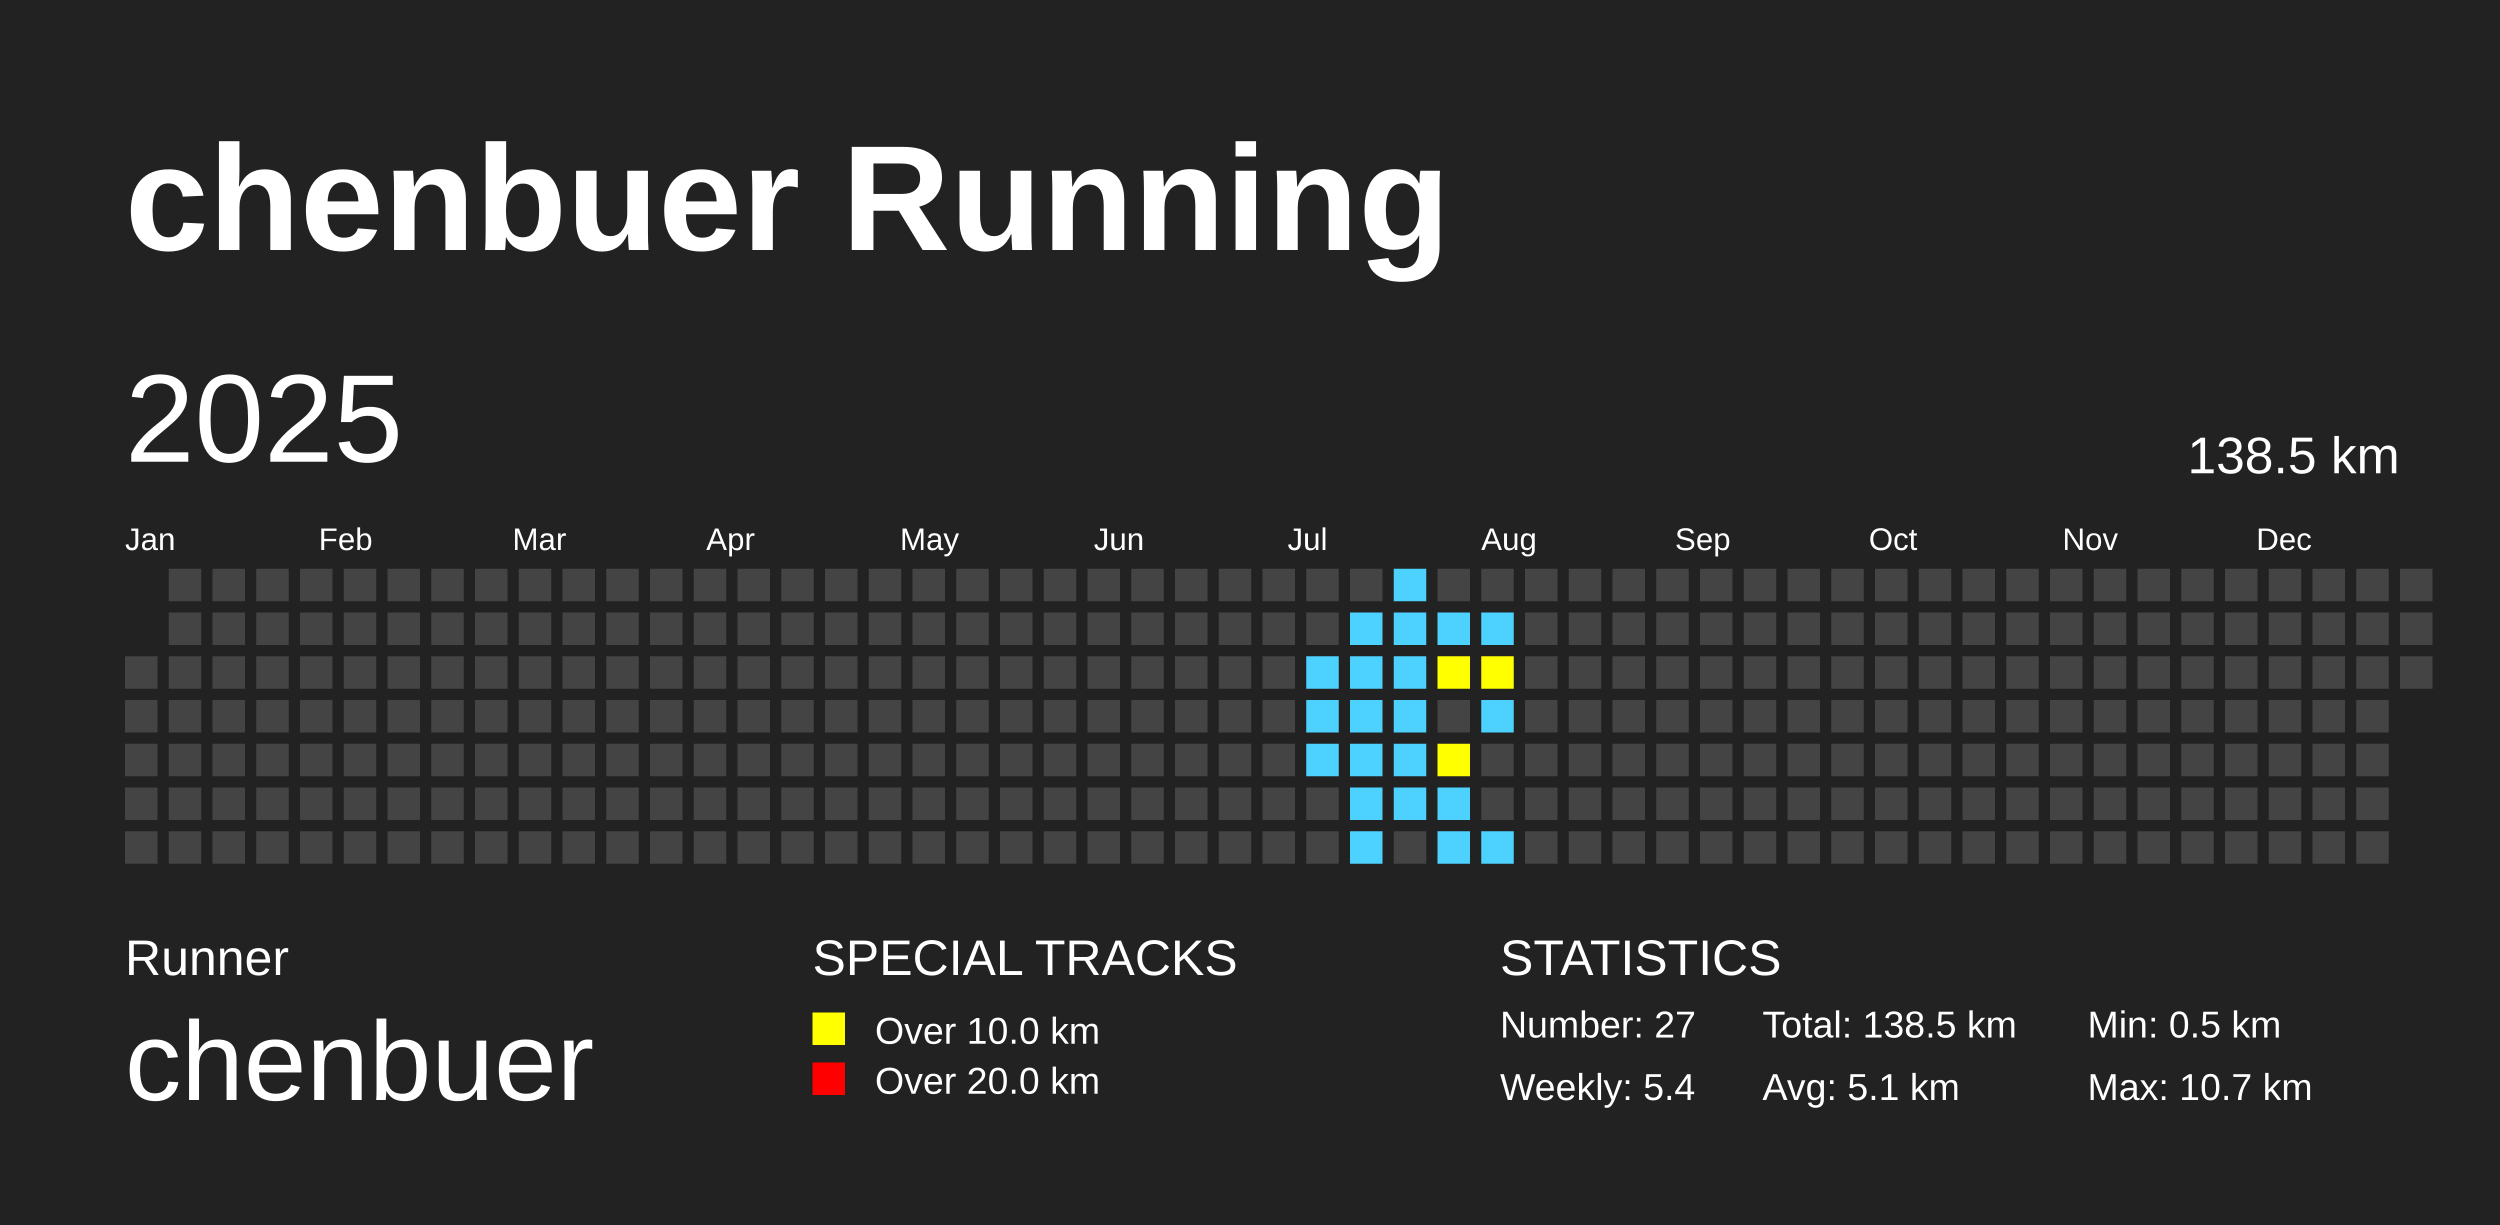
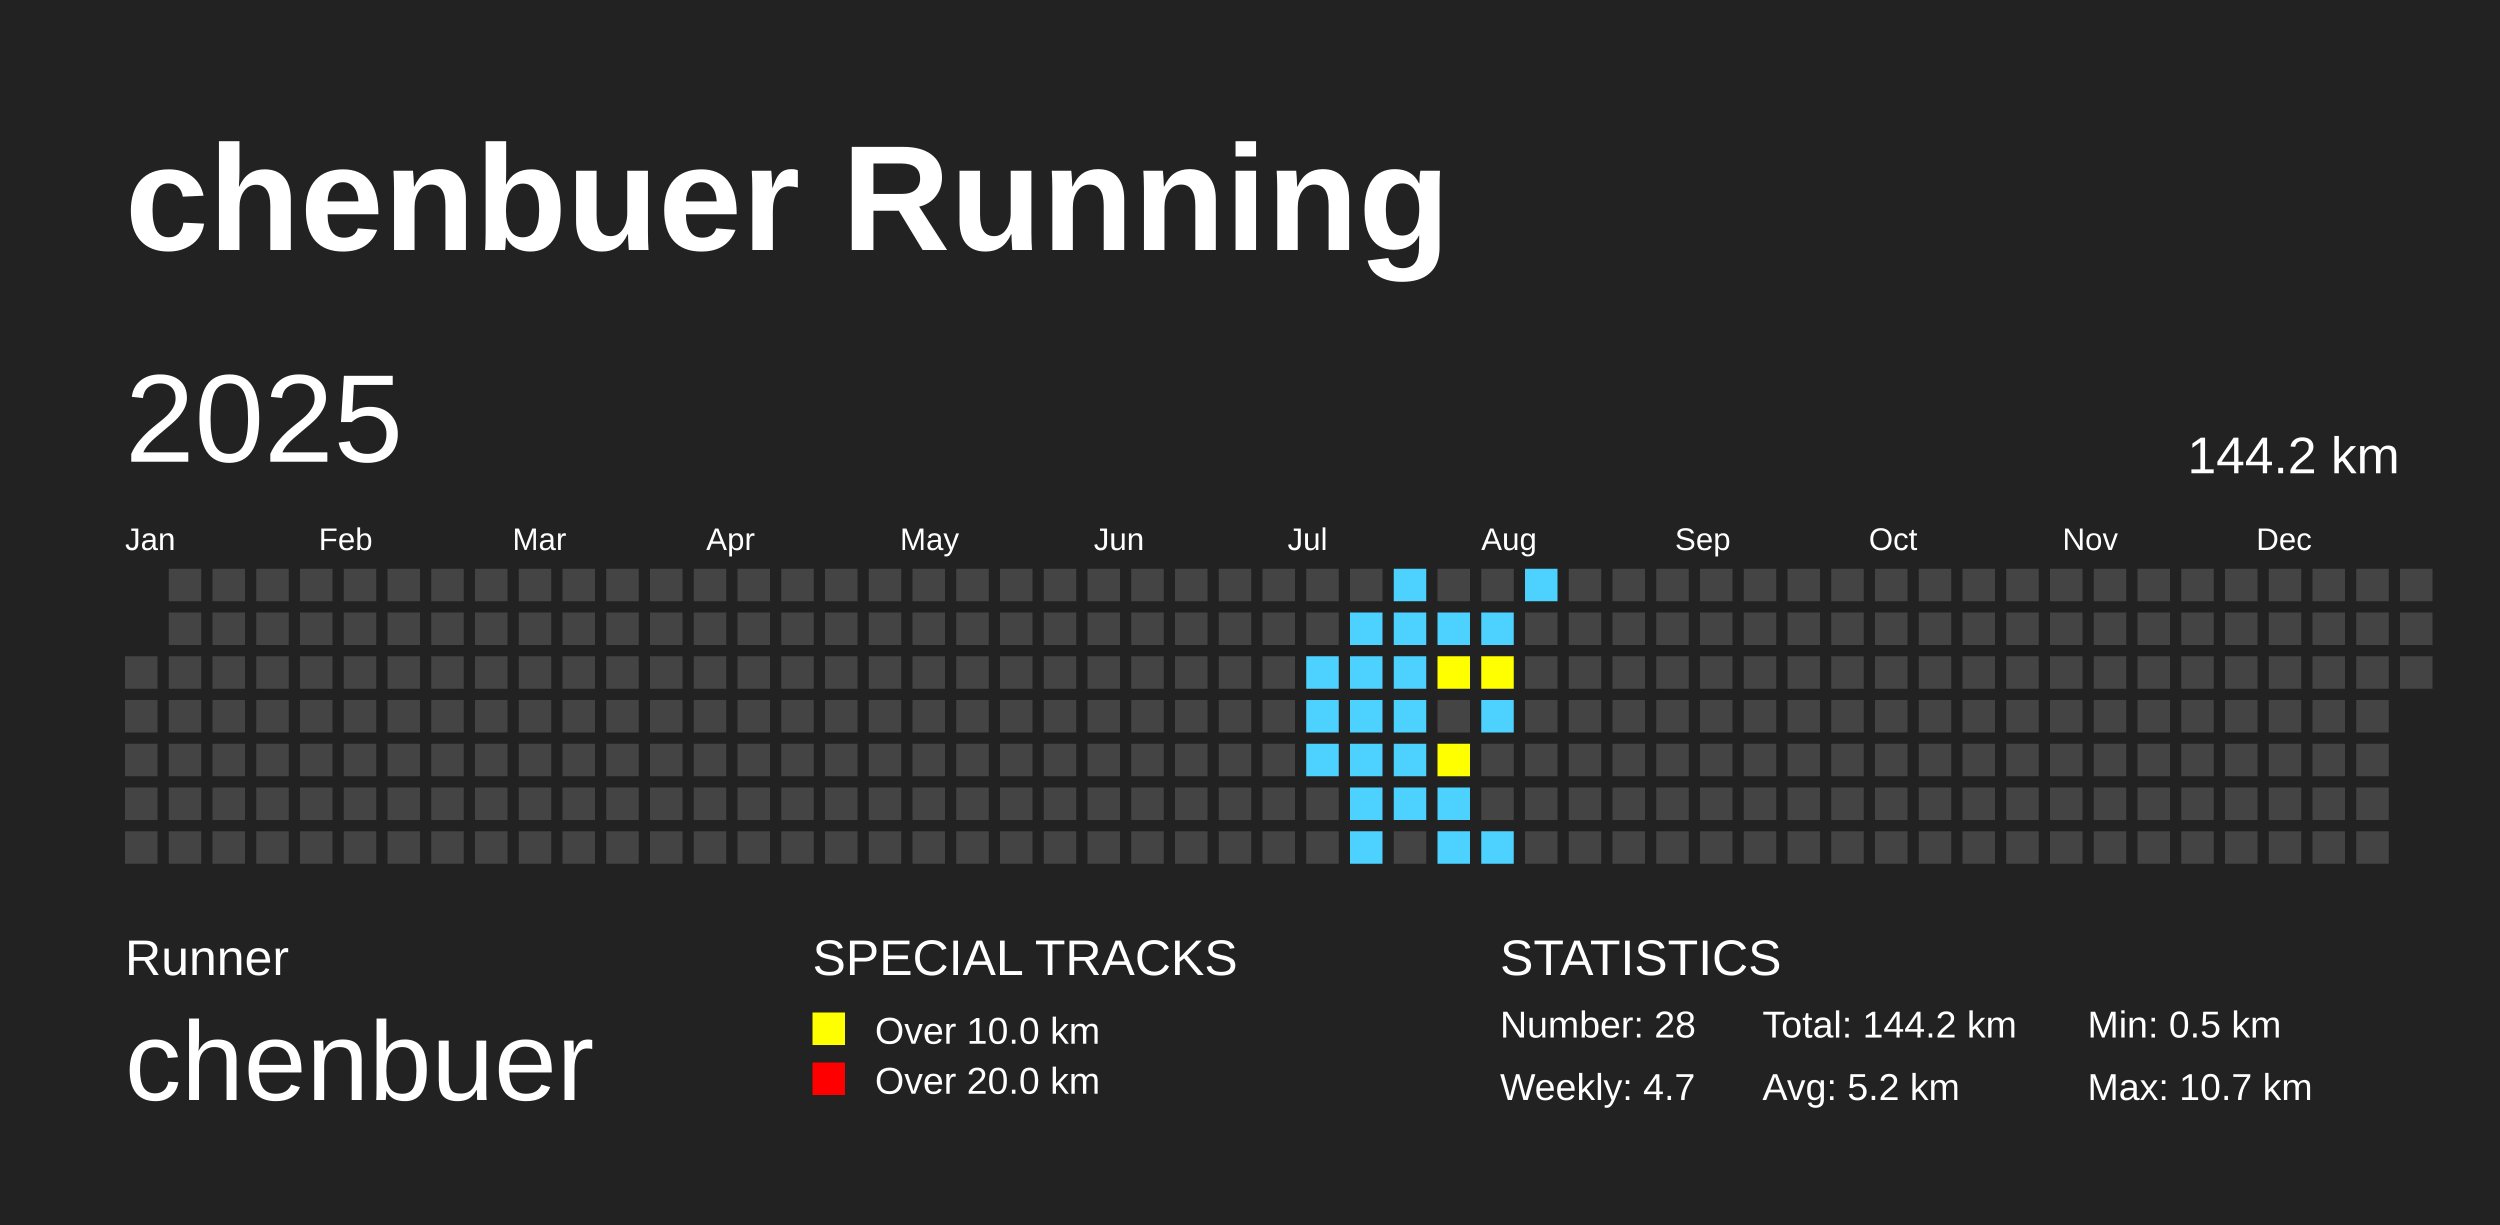
<svg xmlns="http://www.w3.org/2000/svg" baseProfile="full" height="98mm" version="1.1" viewBox="0,0,200,98" width="200mm">
  <defs />
  <rect fill="#222222" height="98" width="200" x="0" y="0" />
  <text fill="#FFFFFF" style="font-size:12px; font-family:Arial; font-weight:bold;" x="10" y="20">chenbuer Running</text>
  <text fill="#FFFFFF" style="font-size:4px; font-family:Arial" x="10" y="78">Runner</text>
  <text fill="#FFFFFF" style="font-size:9px; font-family:Arial" x="10" y="88">chenbuer</text>
  <text fill="#FFFFFF" style="font-size:4px; font-family:Arial" x="65" y="78">SPECIAL TRACKS</text>
  <rect fill="yellow" height="2.6" width="2.6" x="65" y="81" />
  <text fill="#FFFFFF" style="font-size:3px; font-family:Arial" x="70" y="83.5">Over 10.0 km</text>
  <rect fill="red" height="2.6" width="2.6" x="65" y="85" />
  <text fill="#FFFFFF" style="font-size:3px; font-family:Arial" x="70" y="87.5">Over 20.0 km</text>
  <text fill="#FFFFFF" style="font-size:4px; font-family:Arial" x="120" y="78">STATISTICS</text>
-   <text fill="#FFFFFF" style="font-size:3px; font-family:Arial" x="120" y="83">Number: 27</text>
-   <text fill="#FFFFFF" style="font-size:3px; font-family:Arial" x="120" y="88">Weekly: 5.4</text>
-   <text fill="#FFFFFF" style="font-size:3px; font-family:Arial" x="141" y="83">Total: 138.5 km</text>
-   <text fill="#FFFFFF" style="font-size:3px; font-family:Arial" x="141" y="88">Avg: 5.1 km</text>
+   <text fill="#FFFFFF" style="font-size:3px; font-family:Arial" x="120" y="83">Number: 28</text>
+   <text fill="#FFFFFF" style="font-size:3px; font-family:Arial" x="120" y="88">Weekly: 4.7</text>
+   <text fill="#FFFFFF" style="font-size:3px; font-family:Arial" x="141" y="83">Total: 144.2 km</text>
+   <text fill="#FFFFFF" style="font-size:3px; font-family:Arial" x="141" y="88">Avg: 5.2 km</text>
  <text fill="#FFFFFF" style="font-size:3px; font-family:Arial" x="167" y="83">Min: 0.5 km</text>
  <text fill="#FFFFFF" style="font-size:3px; font-family:Arial" x="167" y="88">Max: 10.7 km</text>
  <text dominant-baseline="hanging" fill="#FFFFFF" style="font-size:10.0px; font-family:Arial;" x="10" y="30">2025</text>
-   <text dominant-baseline="hanging" fill="#FFFFFF" style="font-size:4.125px; font-family:Arial;" x="175" y="35">138.5 km</text>
+   <text dominant-baseline="hanging" fill="#FFFFFF" style="font-size:4.125px; font-family:Arial;" x="175" y="35">144.2 km</text>
  <text fill="#FFFFFF" style="font-size:2.5px; font-family:Arial" x="10.0" y="44">Jan</text>
  <text fill="#FFFFFF" style="font-size:2.5px; font-family:Arial" x="25.5" y="44">Feb</text>
  <text fill="#FFFFFF" style="font-size:2.5px; font-family:Arial" x="41.0" y="44">Mar</text>
  <text fill="#FFFFFF" style="font-size:2.5px; font-family:Arial" x="56.5" y="44">Apr</text>
  <text fill="#FFFFFF" style="font-size:2.5px; font-family:Arial" x="72.0" y="44">May</text>
  <text fill="#FFFFFF" style="font-size:2.5px; font-family:Arial" x="87.5" y="44">Jun</text>
  <text fill="#FFFFFF" style="font-size:2.5px; font-family:Arial" x="103.0" y="44">Jul</text>
  <text fill="#FFFFFF" style="font-size:2.5px; font-family:Arial" x="118.5" y="44">Aug</text>
  <text fill="#FFFFFF" style="font-size:2.5px; font-family:Arial" x="134.0" y="44">Sep</text>
  <text fill="#FFFFFF" style="font-size:2.5px; font-family:Arial" x="149.5" y="44">Oct</text>
  <text fill="#FFFFFF" style="font-size:2.5px; font-family:Arial" x="165.0" y="44">Nov</text>
  <text fill="#FFFFFF" style="font-size:2.5px; font-family:Arial" x="180.5" y="44">Dec</text>
  <rect fill="#444444" height="2.6" width="2.6" x="10.0" y="52.5" />
  <rect fill="#444444" height="2.6" width="2.6" x="10.0" y="56.0" />
  <rect fill="#444444" height="2.6" width="2.6" x="10.0" y="59.5" />
  <rect fill="#444444" height="2.6" width="2.6" x="10.0" y="63.0" />
  <rect fill="#444444" height="2.6" width="2.6" x="10.0" y="66.5" />
  <rect fill="#444444" height="2.6" width="2.6" x="13.5" y="45.5" />
  <rect fill="#444444" height="2.6" width="2.6" x="13.5" y="49.0" />
  <rect fill="#444444" height="2.6" width="2.6" x="13.5" y="52.5" />
  <rect fill="#444444" height="2.6" width="2.6" x="13.5" y="56.0" />
  <rect fill="#444444" height="2.6" width="2.6" x="13.5" y="59.5" />
  <rect fill="#444444" height="2.6" width="2.6" x="13.5" y="63.0" />
  <rect fill="#444444" height="2.6" width="2.6" x="13.5" y="66.5" />
  <rect fill="#444444" height="2.6" width="2.6" x="17.0" y="45.5" />
  <rect fill="#444444" height="2.6" width="2.6" x="17.0" y="49.0" />
  <rect fill="#444444" height="2.6" width="2.6" x="17.0" y="52.5" />
  <rect fill="#444444" height="2.6" width="2.6" x="17.0" y="56.0" />
  <rect fill="#444444" height="2.6" width="2.6" x="17.0" y="59.5" />
  <rect fill="#444444" height="2.6" width="2.6" x="17.0" y="63.0" />
  <rect fill="#444444" height="2.6" width="2.6" x="17.0" y="66.5" />
  <rect fill="#444444" height="2.6" width="2.6" x="20.5" y="45.5" />
  <rect fill="#444444" height="2.6" width="2.6" x="20.5" y="49.0" />
  <rect fill="#444444" height="2.6" width="2.6" x="20.5" y="52.5" />
  <rect fill="#444444" height="2.6" width="2.6" x="20.5" y="56.0" />
  <rect fill="#444444" height="2.6" width="2.6" x="20.5" y="59.5" />
  <rect fill="#444444" height="2.6" width="2.6" x="20.5" y="63.0" />
  <rect fill="#444444" height="2.6" width="2.6" x="20.5" y="66.5" />
  <rect fill="#444444" height="2.6" width="2.6" x="24.0" y="45.5" />
  <rect fill="#444444" height="2.6" width="2.6" x="24.0" y="49.0" />
  <rect fill="#444444" height="2.6" width="2.6" x="24.0" y="52.5" />
  <rect fill="#444444" height="2.6" width="2.6" x="24.0" y="56.0" />
  <rect fill="#444444" height="2.6" width="2.6" x="24.0" y="59.5" />
  <rect fill="#444444" height="2.6" width="2.6" x="24.0" y="63.0" />
  <rect fill="#444444" height="2.6" width="2.6" x="24.0" y="66.5" />
  <rect fill="#444444" height="2.6" width="2.6" x="27.5" y="45.5" />
  <rect fill="#444444" height="2.6" width="2.6" x="27.5" y="49.0" />
  <rect fill="#444444" height="2.6" width="2.6" x="27.5" y="52.5" />
  <rect fill="#444444" height="2.6" width="2.6" x="27.5" y="56.0" />
  <rect fill="#444444" height="2.6" width="2.6" x="27.5" y="59.5" />
  <rect fill="#444444" height="2.6" width="2.6" x="27.5" y="63.0" />
  <rect fill="#444444" height="2.6" width="2.6" x="27.5" y="66.5" />
  <rect fill="#444444" height="2.6" width="2.6" x="31.0" y="45.5" />
  <rect fill="#444444" height="2.6" width="2.6" x="31.0" y="49.0" />
  <rect fill="#444444" height="2.6" width="2.6" x="31.0" y="52.5" />
  <rect fill="#444444" height="2.6" width="2.6" x="31.0" y="56.0" />
  <rect fill="#444444" height="2.6" width="2.6" x="31.0" y="59.5" />
  <rect fill="#444444" height="2.6" width="2.6" x="31.0" y="63.0" />
  <rect fill="#444444" height="2.6" width="2.6" x="31.0" y="66.5" />
  <rect fill="#444444" height="2.6" width="2.6" x="34.5" y="45.5" />
  <rect fill="#444444" height="2.6" width="2.6" x="34.5" y="49.0" />
  <rect fill="#444444" height="2.6" width="2.6" x="34.5" y="52.5" />
  <rect fill="#444444" height="2.6" width="2.6" x="34.5" y="56.0" />
  <rect fill="#444444" height="2.6" width="2.6" x="34.5" y="59.5" />
  <rect fill="#444444" height="2.6" width="2.6" x="34.5" y="63.0" />
  <rect fill="#444444" height="2.6" width="2.6" x="34.5" y="66.5" />
  <rect fill="#444444" height="2.6" width="2.6" x="38.0" y="45.5" />
  <rect fill="#444444" height="2.6" width="2.6" x="38.0" y="49.0" />
  <rect fill="#444444" height="2.6" width="2.6" x="38.0" y="52.5" />
  <rect fill="#444444" height="2.6" width="2.6" x="38.0" y="56.0" />
  <rect fill="#444444" height="2.6" width="2.6" x="38.0" y="59.5" />
  <rect fill="#444444" height="2.6" width="2.6" x="38.0" y="63.0" />
  <rect fill="#444444" height="2.6" width="2.6" x="38.0" y="66.5" />
  <rect fill="#444444" height="2.6" width="2.6" x="41.5" y="45.5" />
  <rect fill="#444444" height="2.6" width="2.6" x="41.5" y="49.0" />
  <rect fill="#444444" height="2.6" width="2.6" x="41.5" y="52.5" />
  <rect fill="#444444" height="2.6" width="2.6" x="41.5" y="56.0" />
  <rect fill="#444444" height="2.6" width="2.6" x="41.5" y="59.5" />
  <rect fill="#444444" height="2.6" width="2.6" x="41.5" y="63.0" />
  <rect fill="#444444" height="2.6" width="2.6" x="41.5" y="66.5" />
  <rect fill="#444444" height="2.6" width="2.6" x="45.0" y="45.5" />
  <rect fill="#444444" height="2.6" width="2.6" x="45.0" y="49.0" />
  <rect fill="#444444" height="2.6" width="2.6" x="45.0" y="52.5" />
  <rect fill="#444444" height="2.6" width="2.6" x="45.0" y="56.0" />
  <rect fill="#444444" height="2.6" width="2.6" x="45.0" y="59.5" />
  <rect fill="#444444" height="2.6" width="2.6" x="45.0" y="63.0" />
  <rect fill="#444444" height="2.6" width="2.6" x="45.0" y="66.5" />
  <rect fill="#444444" height="2.6" width="2.6" x="48.5" y="45.5" />
  <rect fill="#444444" height="2.6" width="2.6" x="48.5" y="49.0" />
  <rect fill="#444444" height="2.6" width="2.6" x="48.5" y="52.5" />
  <rect fill="#444444" height="2.6" width="2.6" x="48.5" y="56.0" />
  <rect fill="#444444" height="2.6" width="2.6" x="48.5" y="59.5" />
  <rect fill="#444444" height="2.6" width="2.6" x="48.5" y="63.0" />
  <rect fill="#444444" height="2.6" width="2.6" x="48.5" y="66.5" />
  <rect fill="#444444" height="2.6" width="2.6" x="52.0" y="45.5" />
  <rect fill="#444444" height="2.6" width="2.6" x="52.0" y="49.0" />
  <rect fill="#444444" height="2.6" width="2.6" x="52.0" y="52.5" />
  <rect fill="#444444" height="2.6" width="2.6" x="52.0" y="56.0" />
  <rect fill="#444444" height="2.6" width="2.6" x="52.0" y="59.5" />
  <rect fill="#444444" height="2.6" width="2.6" x="52.0" y="63.0" />
  <rect fill="#444444" height="2.6" width="2.6" x="52.0" y="66.5" />
  <rect fill="#444444" height="2.6" width="2.6" x="55.5" y="45.5" />
  <rect fill="#444444" height="2.6" width="2.6" x="55.5" y="49.0" />
  <rect fill="#444444" height="2.6" width="2.6" x="55.5" y="52.5" />
  <rect fill="#444444" height="2.6" width="2.6" x="55.5" y="56.0" />
  <rect fill="#444444" height="2.6" width="2.6" x="55.5" y="59.5" />
  <rect fill="#444444" height="2.6" width="2.6" x="55.5" y="63.0" />
  <rect fill="#444444" height="2.6" width="2.6" x="55.5" y="66.5" />
  <rect fill="#444444" height="2.6" width="2.6" x="59.0" y="45.5" />
  <rect fill="#444444" height="2.6" width="2.6" x="59.0" y="49.0" />
  <rect fill="#444444" height="2.6" width="2.6" x="59.0" y="52.5" />
  <rect fill="#444444" height="2.6" width="2.6" x="59.0" y="56.0" />
  <rect fill="#444444" height="2.6" width="2.6" x="59.0" y="59.5" />
  <rect fill="#444444" height="2.6" width="2.6" x="59.0" y="63.0" />
  <rect fill="#444444" height="2.6" width="2.6" x="59.0" y="66.5" />
  <rect fill="#444444" height="2.6" width="2.6" x="62.5" y="45.5" />
  <rect fill="#444444" height="2.6" width="2.6" x="62.5" y="49.0" />
  <rect fill="#444444" height="2.6" width="2.6" x="62.5" y="52.5" />
  <rect fill="#444444" height="2.6" width="2.6" x="62.5" y="56.0" />
  <rect fill="#444444" height="2.6" width="2.6" x="62.5" y="59.5" />
  <rect fill="#444444" height="2.6" width="2.6" x="62.5" y="63.0" />
  <rect fill="#444444" height="2.6" width="2.6" x="62.5" y="66.5" />
  <rect fill="#444444" height="2.6" width="2.6" x="66.0" y="45.5" />
  <rect fill="#444444" height="2.6" width="2.6" x="66.0" y="49.0" />
  <rect fill="#444444" height="2.6" width="2.6" x="66.0" y="52.5" />
  <rect fill="#444444" height="2.6" width="2.6" x="66.0" y="56.0" />
  <rect fill="#444444" height="2.6" width="2.6" x="66.0" y="59.5" />
  <rect fill="#444444" height="2.6" width="2.6" x="66.0" y="63.0" />
  <rect fill="#444444" height="2.6" width="2.6" x="66.0" y="66.5" />
  <rect fill="#444444" height="2.6" width="2.6" x="69.5" y="45.5" />
  <rect fill="#444444" height="2.6" width="2.6" x="69.5" y="49.0" />
  <rect fill="#444444" height="2.6" width="2.6" x="69.5" y="52.5" />
  <rect fill="#444444" height="2.6" width="2.6" x="69.5" y="56.0" />
  <rect fill="#444444" height="2.6" width="2.6" x="69.5" y="59.5" />
  <rect fill="#444444" height="2.6" width="2.6" x="69.5" y="63.0" />
  <rect fill="#444444" height="2.6" width="2.6" x="69.5" y="66.5" />
  <rect fill="#444444" height="2.6" width="2.6" x="73.0" y="45.5" />
  <rect fill="#444444" height="2.6" width="2.6" x="73.0" y="49.0" />
  <rect fill="#444444" height="2.6" width="2.6" x="73.0" y="52.5" />
  <rect fill="#444444" height="2.6" width="2.6" x="73.0" y="56.0" />
  <rect fill="#444444" height="2.6" width="2.6" x="73.0" y="59.5" />
  <rect fill="#444444" height="2.6" width="2.6" x="73.0" y="63.0" />
  <rect fill="#444444" height="2.6" width="2.6" x="73.0" y="66.5" />
  <rect fill="#444444" height="2.6" width="2.6" x="76.5" y="45.5" />
  <rect fill="#444444" height="2.6" width="2.6" x="76.5" y="49.0" />
  <rect fill="#444444" height="2.6" width="2.6" x="76.5" y="52.5" />
  <rect fill="#444444" height="2.6" width="2.6" x="76.5" y="56.0" />
  <rect fill="#444444" height="2.6" width="2.6" x="76.5" y="59.5" />
  <rect fill="#444444" height="2.6" width="2.6" x="76.5" y="63.0" />
  <rect fill="#444444" height="2.6" width="2.6" x="76.5" y="66.5" />
  <rect fill="#444444" height="2.6" width="2.6" x="80.0" y="45.5" />
  <rect fill="#444444" height="2.6" width="2.6" x="80.0" y="49.0" />
  <rect fill="#444444" height="2.6" width="2.6" x="80.0" y="52.5" />
  <rect fill="#444444" height="2.6" width="2.6" x="80.0" y="56.0" />
  <rect fill="#444444" height="2.6" width="2.6" x="80.0" y="59.5" />
  <rect fill="#444444" height="2.6" width="2.6" x="80.0" y="63.0" />
  <rect fill="#444444" height="2.6" width="2.6" x="80.0" y="66.5" />
  <rect fill="#444444" height="2.6" width="2.6" x="83.5" y="45.5" />
  <rect fill="#444444" height="2.6" width="2.6" x="83.5" y="49.0" />
  <rect fill="#444444" height="2.6" width="2.6" x="83.5" y="52.5" />
  <rect fill="#444444" height="2.6" width="2.6" x="83.5" y="56.0" />
  <rect fill="#444444" height="2.6" width="2.6" x="83.5" y="59.5" />
  <rect fill="#444444" height="2.6" width="2.6" x="83.5" y="63.0" />
  <rect fill="#444444" height="2.6" width="2.6" x="83.5" y="66.5" />
  <rect fill="#444444" height="2.6" width="2.6" x="87.0" y="45.5" />
  <rect fill="#444444" height="2.6" width="2.6" x="87.0" y="49.0" />
  <rect fill="#444444" height="2.6" width="2.6" x="87.0" y="52.5" />
  <rect fill="#444444" height="2.6" width="2.6" x="87.0" y="56.0" />
  <rect fill="#444444" height="2.6" width="2.6" x="87.0" y="59.5" />
  <rect fill="#444444" height="2.6" width="2.6" x="87.0" y="63.0" />
  <rect fill="#444444" height="2.6" width="2.6" x="87.0" y="66.5" />
  <rect fill="#444444" height="2.6" width="2.6" x="90.5" y="45.5" />
  <rect fill="#444444" height="2.6" width="2.6" x="90.5" y="49.0" />
  <rect fill="#444444" height="2.6" width="2.6" x="90.5" y="52.5" />
  <rect fill="#444444" height="2.6" width="2.6" x="90.5" y="56.0" />
  <rect fill="#444444" height="2.6" width="2.6" x="90.5" y="59.5" />
  <rect fill="#444444" height="2.6" width="2.6" x="90.5" y="63.0" />
  <rect fill="#444444" height="2.6" width="2.6" x="90.5" y="66.5" />
  <rect fill="#444444" height="2.6" width="2.6" x="94.0" y="45.5" />
  <rect fill="#444444" height="2.6" width="2.6" x="94.0" y="49.0" />
  <rect fill="#444444" height="2.6" width="2.6" x="94.0" y="52.5" />
  <rect fill="#444444" height="2.6" width="2.6" x="94.0" y="56.0" />
  <rect fill="#444444" height="2.6" width="2.6" x="94.0" y="59.5" />
  <rect fill="#444444" height="2.6" width="2.6" x="94.0" y="63.0" />
  <rect fill="#444444" height="2.6" width="2.6" x="94.0" y="66.5" />
  <rect fill="#444444" height="2.6" width="2.6" x="97.5" y="45.5" />
  <rect fill="#444444" height="2.6" width="2.6" x="97.5" y="49.0" />
  <rect fill="#444444" height="2.6" width="2.6" x="97.5" y="52.5" />
  <rect fill="#444444" height="2.6" width="2.6" x="97.5" y="56.0" />
  <rect fill="#444444" height="2.6" width="2.6" x="97.5" y="59.5" />
  <rect fill="#444444" height="2.6" width="2.6" x="97.5" y="63.0" />
  <rect fill="#444444" height="2.6" width="2.6" x="97.5" y="66.5" />
  <rect fill="#444444" height="2.6" width="2.6" x="101.0" y="45.5" />
  <rect fill="#444444" height="2.6" width="2.6" x="101.0" y="49.0" />
  <rect fill="#444444" height="2.6" width="2.6" x="101.0" y="52.5" />
  <rect fill="#444444" height="2.6" width="2.6" x="101.0" y="56.0" />
  <rect fill="#444444" height="2.6" width="2.6" x="101.0" y="59.5" />
  <rect fill="#444444" height="2.6" width="2.6" x="101.0" y="63.0" />
  <rect fill="#444444" height="2.6" width="2.6" x="101.0" y="66.5" />
  <rect fill="#444444" height="2.6" width="2.6" x="104.5" y="45.5" />
  <rect fill="#444444" height="2.6" width="2.6" x="104.5" y="49.0" />
  <rect fill="#4DD2FF" height="2.6" width="2.6" x="104.5" y="52.5" />
  <rect fill="#4DD2FF" height="2.6" width="2.6" x="104.5" y="56.0" />
  <rect fill="#4DD2FF" height="2.6" width="2.6" x="104.5" y="59.5" />
  <rect fill="#444444" height="2.6" width="2.6" x="104.5" y="63.0" />
  <rect fill="#444444" height="2.6" width="2.6" x="104.5" y="66.5" />
  <rect fill="#444444" height="2.6" width="2.6" x="108.0" y="45.5" />
  <rect fill="#4DD2FF" height="2.6" width="2.6" x="108.0" y="49.0" />
  <rect fill="#4DD2FF" height="2.6" width="2.6" x="108.0" y="52.5" />
  <rect fill="#4DD2FF" height="2.6" width="2.6" x="108.0" y="56.0" />
  <rect fill="#4DD2FF" height="2.6" width="2.6" x="108.0" y="59.5" />
  <rect fill="#4DD2FF" height="2.6" width="2.6" x="108.0" y="63.0" />
  <rect fill="#4DD2FF" height="2.6" width="2.6" x="108.0" y="66.5" />
  <rect fill="#4DD2FF" height="2.6" width="2.6" x="111.5" y="45.5" />
  <rect fill="#4DD2FF" height="2.6" width="2.6" x="111.5" y="49.0" />
  <rect fill="#4DD2FF" height="2.6" width="2.6" x="111.5" y="52.5" />
  <rect fill="#4DD2FF" height="2.6" width="2.6" x="111.5" y="56.0" />
  <rect fill="#4DD2FF" height="2.6" width="2.6" x="111.5" y="59.5" />
  <rect fill="#4DD2FF" height="2.6" width="2.6" x="111.5" y="63.0" />
  <rect fill="#444444" height="2.6" width="2.6" x="111.5" y="66.5" />
  <rect fill="#444444" height="2.6" width="2.6" x="115.0" y="45.5" />
  <rect fill="#4DD2FF" height="2.6" width="2.6" x="115.0" y="49.0" />
  <rect fill="yellow" height="2.6" width="2.6" x="115.0" y="52.5" />
  <rect fill="#444444" height="2.6" width="2.6" x="115.0" y="56.0" />
  <rect fill="yellow" height="2.6" width="2.6" x="115.0" y="59.5" />
  <rect fill="#4DD2FF" height="2.6" width="2.6" x="115.0" y="63.0" />
  <rect fill="#4DD2FF" height="2.6" width="2.6" x="115.0" y="66.5" />
  <rect fill="#444444" height="2.6" width="2.6" x="118.5" y="45.5" />
  <rect fill="#4DD2FF" height="2.6" width="2.6" x="118.5" y="49.0" />
  <rect fill="yellow" height="2.6" width="2.6" x="118.5" y="52.5" />
  <rect fill="#4DD2FF" height="2.6" width="2.6" x="118.5" y="56.0" />
  <rect fill="#444444" height="2.6" width="2.6" x="118.5" y="59.5" />
  <rect fill="#444444" height="2.6" width="2.6" x="118.5" y="63.0" />
  <rect fill="#4DD2FF" height="2.6" width="2.6" x="118.5" y="66.5" />
-   <rect fill="#444444" height="2.6" width="2.6" x="122.0" y="45.5" />
+   <rect fill="#4DD2FF" height="2.6" width="2.6" x="122.0" y="45.5" />
  <rect fill="#444444" height="2.6" width="2.6" x="122.0" y="49.0" />
  <rect fill="#444444" height="2.6" width="2.6" x="122.0" y="52.5" />
  <rect fill="#444444" height="2.6" width="2.6" x="122.0" y="56.0" />
  <rect fill="#444444" height="2.6" width="2.6" x="122.0" y="59.5" />
  <rect fill="#444444" height="2.6" width="2.6" x="122.0" y="63.0" />
  <rect fill="#444444" height="2.6" width="2.6" x="122.0" y="66.5" />
  <rect fill="#444444" height="2.6" width="2.6" x="125.5" y="45.5" />
  <rect fill="#444444" height="2.6" width="2.6" x="125.5" y="49.0" />
  <rect fill="#444444" height="2.6" width="2.6" x="125.5" y="52.5" />
  <rect fill="#444444" height="2.6" width="2.6" x="125.5" y="56.0" />
  <rect fill="#444444" height="2.6" width="2.6" x="125.5" y="59.5" />
  <rect fill="#444444" height="2.6" width="2.6" x="125.5" y="63.0" />
  <rect fill="#444444" height="2.6" width="2.6" x="125.5" y="66.5" />
  <rect fill="#444444" height="2.6" width="2.6" x="129.0" y="45.5" />
  <rect fill="#444444" height="2.6" width="2.6" x="129.0" y="49.0" />
  <rect fill="#444444" height="2.6" width="2.6" x="129.0" y="52.5" />
  <rect fill="#444444" height="2.6" width="2.6" x="129.0" y="56.0" />
  <rect fill="#444444" height="2.6" width="2.6" x="129.0" y="59.5" />
  <rect fill="#444444" height="2.6" width="2.6" x="129.0" y="63.0" />
  <rect fill="#444444" height="2.6" width="2.6" x="129.0" y="66.5" />
  <rect fill="#444444" height="2.6" width="2.6" x="132.5" y="45.5" />
  <rect fill="#444444" height="2.6" width="2.6" x="132.5" y="49.0" />
  <rect fill="#444444" height="2.6" width="2.6" x="132.5" y="52.5" />
  <rect fill="#444444" height="2.6" width="2.6" x="132.5" y="56.0" />
  <rect fill="#444444" height="2.6" width="2.6" x="132.5" y="59.5" />
  <rect fill="#444444" height="2.6" width="2.6" x="132.5" y="63.0" />
  <rect fill="#444444" height="2.6" width="2.6" x="132.5" y="66.5" />
  <rect fill="#444444" height="2.6" width="2.6" x="136.0" y="45.5" />
  <rect fill="#444444" height="2.6" width="2.6" x="136.0" y="49.0" />
  <rect fill="#444444" height="2.6" width="2.6" x="136.0" y="52.5" />
  <rect fill="#444444" height="2.6" width="2.6" x="136.0" y="56.0" />
  <rect fill="#444444" height="2.6" width="2.6" x="136.0" y="59.5" />
  <rect fill="#444444" height="2.6" width="2.6" x="136.0" y="63.0" />
  <rect fill="#444444" height="2.6" width="2.6" x="136.0" y="66.5" />
  <rect fill="#444444" height="2.6" width="2.6" x="139.5" y="45.5" />
  <rect fill="#444444" height="2.6" width="2.6" x="139.5" y="49.0" />
  <rect fill="#444444" height="2.6" width="2.6" x="139.5" y="52.5" />
  <rect fill="#444444" height="2.6" width="2.6" x="139.5" y="56.0" />
  <rect fill="#444444" height="2.6" width="2.6" x="139.5" y="59.5" />
  <rect fill="#444444" height="2.6" width="2.6" x="139.5" y="63.0" />
  <rect fill="#444444" height="2.6" width="2.6" x="139.5" y="66.5" />
  <rect fill="#444444" height="2.6" width="2.6" x="143.0" y="45.5" />
  <rect fill="#444444" height="2.6" width="2.6" x="143.0" y="49.0" />
  <rect fill="#444444" height="2.6" width="2.6" x="143.0" y="52.5" />
  <rect fill="#444444" height="2.6" width="2.6" x="143.0" y="56.0" />
  <rect fill="#444444" height="2.6" width="2.6" x="143.0" y="59.5" />
  <rect fill="#444444" height="2.6" width="2.6" x="143.0" y="63.0" />
  <rect fill="#444444" height="2.6" width="2.6" x="143.0" y="66.5" />
  <rect fill="#444444" height="2.6" width="2.6" x="146.5" y="45.5" />
  <rect fill="#444444" height="2.6" width="2.6" x="146.5" y="49.0" />
  <rect fill="#444444" height="2.6" width="2.6" x="146.5" y="52.5" />
  <rect fill="#444444" height="2.6" width="2.6" x="146.5" y="56.0" />
  <rect fill="#444444" height="2.6" width="2.6" x="146.5" y="59.5" />
  <rect fill="#444444" height="2.6" width="2.6" x="146.5" y="63.0" />
  <rect fill="#444444" height="2.6" width="2.6" x="146.5" y="66.5" />
  <rect fill="#444444" height="2.6" width="2.6" x="150.0" y="45.5" />
  <rect fill="#444444" height="2.6" width="2.6" x="150.0" y="49.0" />
  <rect fill="#444444" height="2.6" width="2.6" x="150.0" y="52.5" />
  <rect fill="#444444" height="2.6" width="2.6" x="150.0" y="56.0" />
  <rect fill="#444444" height="2.6" width="2.6" x="150.0" y="59.5" />
  <rect fill="#444444" height="2.6" width="2.6" x="150.0" y="63.0" />
  <rect fill="#444444" height="2.6" width="2.6" x="150.0" y="66.5" />
  <rect fill="#444444" height="2.6" width="2.6" x="153.5" y="45.5" />
  <rect fill="#444444" height="2.6" width="2.6" x="153.5" y="49.0" />
  <rect fill="#444444" height="2.6" width="2.6" x="153.5" y="52.5" />
  <rect fill="#444444" height="2.6" width="2.6" x="153.5" y="56.0" />
  <rect fill="#444444" height="2.6" width="2.6" x="153.5" y="59.5" />
  <rect fill="#444444" height="2.6" width="2.6" x="153.5" y="63.0" />
  <rect fill="#444444" height="2.6" width="2.6" x="153.5" y="66.5" />
  <rect fill="#444444" height="2.6" width="2.6" x="157.0" y="45.5" />
  <rect fill="#444444" height="2.6" width="2.6" x="157.0" y="49.0" />
  <rect fill="#444444" height="2.6" width="2.6" x="157.0" y="52.5" />
  <rect fill="#444444" height="2.6" width="2.6" x="157.0" y="56.0" />
  <rect fill="#444444" height="2.6" width="2.6" x="157.0" y="59.5" />
  <rect fill="#444444" height="2.6" width="2.6" x="157.0" y="63.0" />
  <rect fill="#444444" height="2.6" width="2.6" x="157.0" y="66.5" />
  <rect fill="#444444" height="2.6" width="2.6" x="160.5" y="45.5" />
  <rect fill="#444444" height="2.6" width="2.6" x="160.5" y="49.0" />
  <rect fill="#444444" height="2.6" width="2.6" x="160.5" y="52.5" />
  <rect fill="#444444" height="2.6" width="2.6" x="160.5" y="56.0" />
  <rect fill="#444444" height="2.6" width="2.6" x="160.5" y="59.5" />
  <rect fill="#444444" height="2.6" width="2.6" x="160.5" y="63.0" />
  <rect fill="#444444" height="2.6" width="2.6" x="160.5" y="66.5" />
  <rect fill="#444444" height="2.6" width="2.6" x="164.0" y="45.5" />
  <rect fill="#444444" height="2.6" width="2.6" x="164.0" y="49.0" />
  <rect fill="#444444" height="2.6" width="2.6" x="164.0" y="52.5" />
  <rect fill="#444444" height="2.6" width="2.6" x="164.0" y="56.0" />
  <rect fill="#444444" height="2.6" width="2.6" x="164.0" y="59.5" />
  <rect fill="#444444" height="2.6" width="2.6" x="164.0" y="63.0" />
  <rect fill="#444444" height="2.6" width="2.6" x="164.0" y="66.5" />
  <rect fill="#444444" height="2.6" width="2.6" x="167.5" y="45.5" />
  <rect fill="#444444" height="2.6" width="2.6" x="167.5" y="49.0" />
  <rect fill="#444444" height="2.6" width="2.6" x="167.5" y="52.5" />
  <rect fill="#444444" height="2.6" width="2.6" x="167.5" y="56.0" />
  <rect fill="#444444" height="2.6" width="2.6" x="167.5" y="59.5" />
  <rect fill="#444444" height="2.6" width="2.6" x="167.5" y="63.0" />
  <rect fill="#444444" height="2.6" width="2.6" x="167.5" y="66.5" />
  <rect fill="#444444" height="2.6" width="2.6" x="171.0" y="45.5" />
  <rect fill="#444444" height="2.6" width="2.6" x="171.0" y="49.0" />
  <rect fill="#444444" height="2.6" width="2.6" x="171.0" y="52.5" />
  <rect fill="#444444" height="2.6" width="2.6" x="171.0" y="56.0" />
  <rect fill="#444444" height="2.6" width="2.6" x="171.0" y="59.5" />
  <rect fill="#444444" height="2.6" width="2.6" x="171.0" y="63.0" />
  <rect fill="#444444" height="2.6" width="2.6" x="171.0" y="66.5" />
  <rect fill="#444444" height="2.6" width="2.6" x="174.5" y="45.5" />
  <rect fill="#444444" height="2.6" width="2.6" x="174.5" y="49.0" />
  <rect fill="#444444" height="2.6" width="2.6" x="174.5" y="52.5" />
  <rect fill="#444444" height="2.6" width="2.6" x="174.5" y="56.0" />
  <rect fill="#444444" height="2.6" width="2.6" x="174.5" y="59.5" />
  <rect fill="#444444" height="2.6" width="2.6" x="174.5" y="63.0" />
  <rect fill="#444444" height="2.6" width="2.6" x="174.5" y="66.5" />
  <rect fill="#444444" height="2.6" width="2.6" x="178.0" y="45.5" />
  <rect fill="#444444" height="2.6" width="2.6" x="178.0" y="49.0" />
  <rect fill="#444444" height="2.6" width="2.6" x="178.0" y="52.5" />
  <rect fill="#444444" height="2.6" width="2.6" x="178.0" y="56.0" />
  <rect fill="#444444" height="2.6" width="2.6" x="178.0" y="59.5" />
  <rect fill="#444444" height="2.6" width="2.6" x="178.0" y="63.0" />
  <rect fill="#444444" height="2.6" width="2.6" x="178.0" y="66.5" />
  <rect fill="#444444" height="2.6" width="2.6" x="181.5" y="45.5" />
  <rect fill="#444444" height="2.6" width="2.6" x="181.5" y="49.0" />
  <rect fill="#444444" height="2.6" width="2.6" x="181.5" y="52.5" />
  <rect fill="#444444" height="2.6" width="2.6" x="181.5" y="56.0" />
  <rect fill="#444444" height="2.6" width="2.6" x="181.5" y="59.5" />
  <rect fill="#444444" height="2.6" width="2.6" x="181.5" y="63.0" />
  <rect fill="#444444" height="2.6" width="2.6" x="181.5" y="66.5" />
  <rect fill="#444444" height="2.6" width="2.6" x="185.0" y="45.5" />
  <rect fill="#444444" height="2.6" width="2.6" x="185.0" y="49.0" />
  <rect fill="#444444" height="2.6" width="2.6" x="185.0" y="52.5" />
  <rect fill="#444444" height="2.6" width="2.6" x="185.0" y="56.0" />
  <rect fill="#444444" height="2.6" width="2.6" x="185.0" y="59.5" />
  <rect fill="#444444" height="2.6" width="2.6" x="185.0" y="63.0" />
  <rect fill="#444444" height="2.6" width="2.6" x="185.0" y="66.5" />
  <rect fill="#444444" height="2.6" width="2.6" x="188.5" y="45.5" />
  <rect fill="#444444" height="2.6" width="2.6" x="188.5" y="49.0" />
  <rect fill="#444444" height="2.6" width="2.6" x="188.5" y="52.5" />
  <rect fill="#444444" height="2.6" width="2.6" x="188.5" y="56.0" />
  <rect fill="#444444" height="2.6" width="2.6" x="188.5" y="59.5" />
  <rect fill="#444444" height="2.6" width="2.6" x="188.5" y="63.0" />
  <rect fill="#444444" height="2.6" width="2.6" x="188.5" y="66.5" />
  <rect fill="#444444" height="2.6" width="2.6" x="192.0" y="45.5" />
  <rect fill="#444444" height="2.6" width="2.6" x="192.0" y="49.0" />
  <rect fill="#444444" height="2.6" width="2.6" x="192.0" y="52.5" />
</svg>
